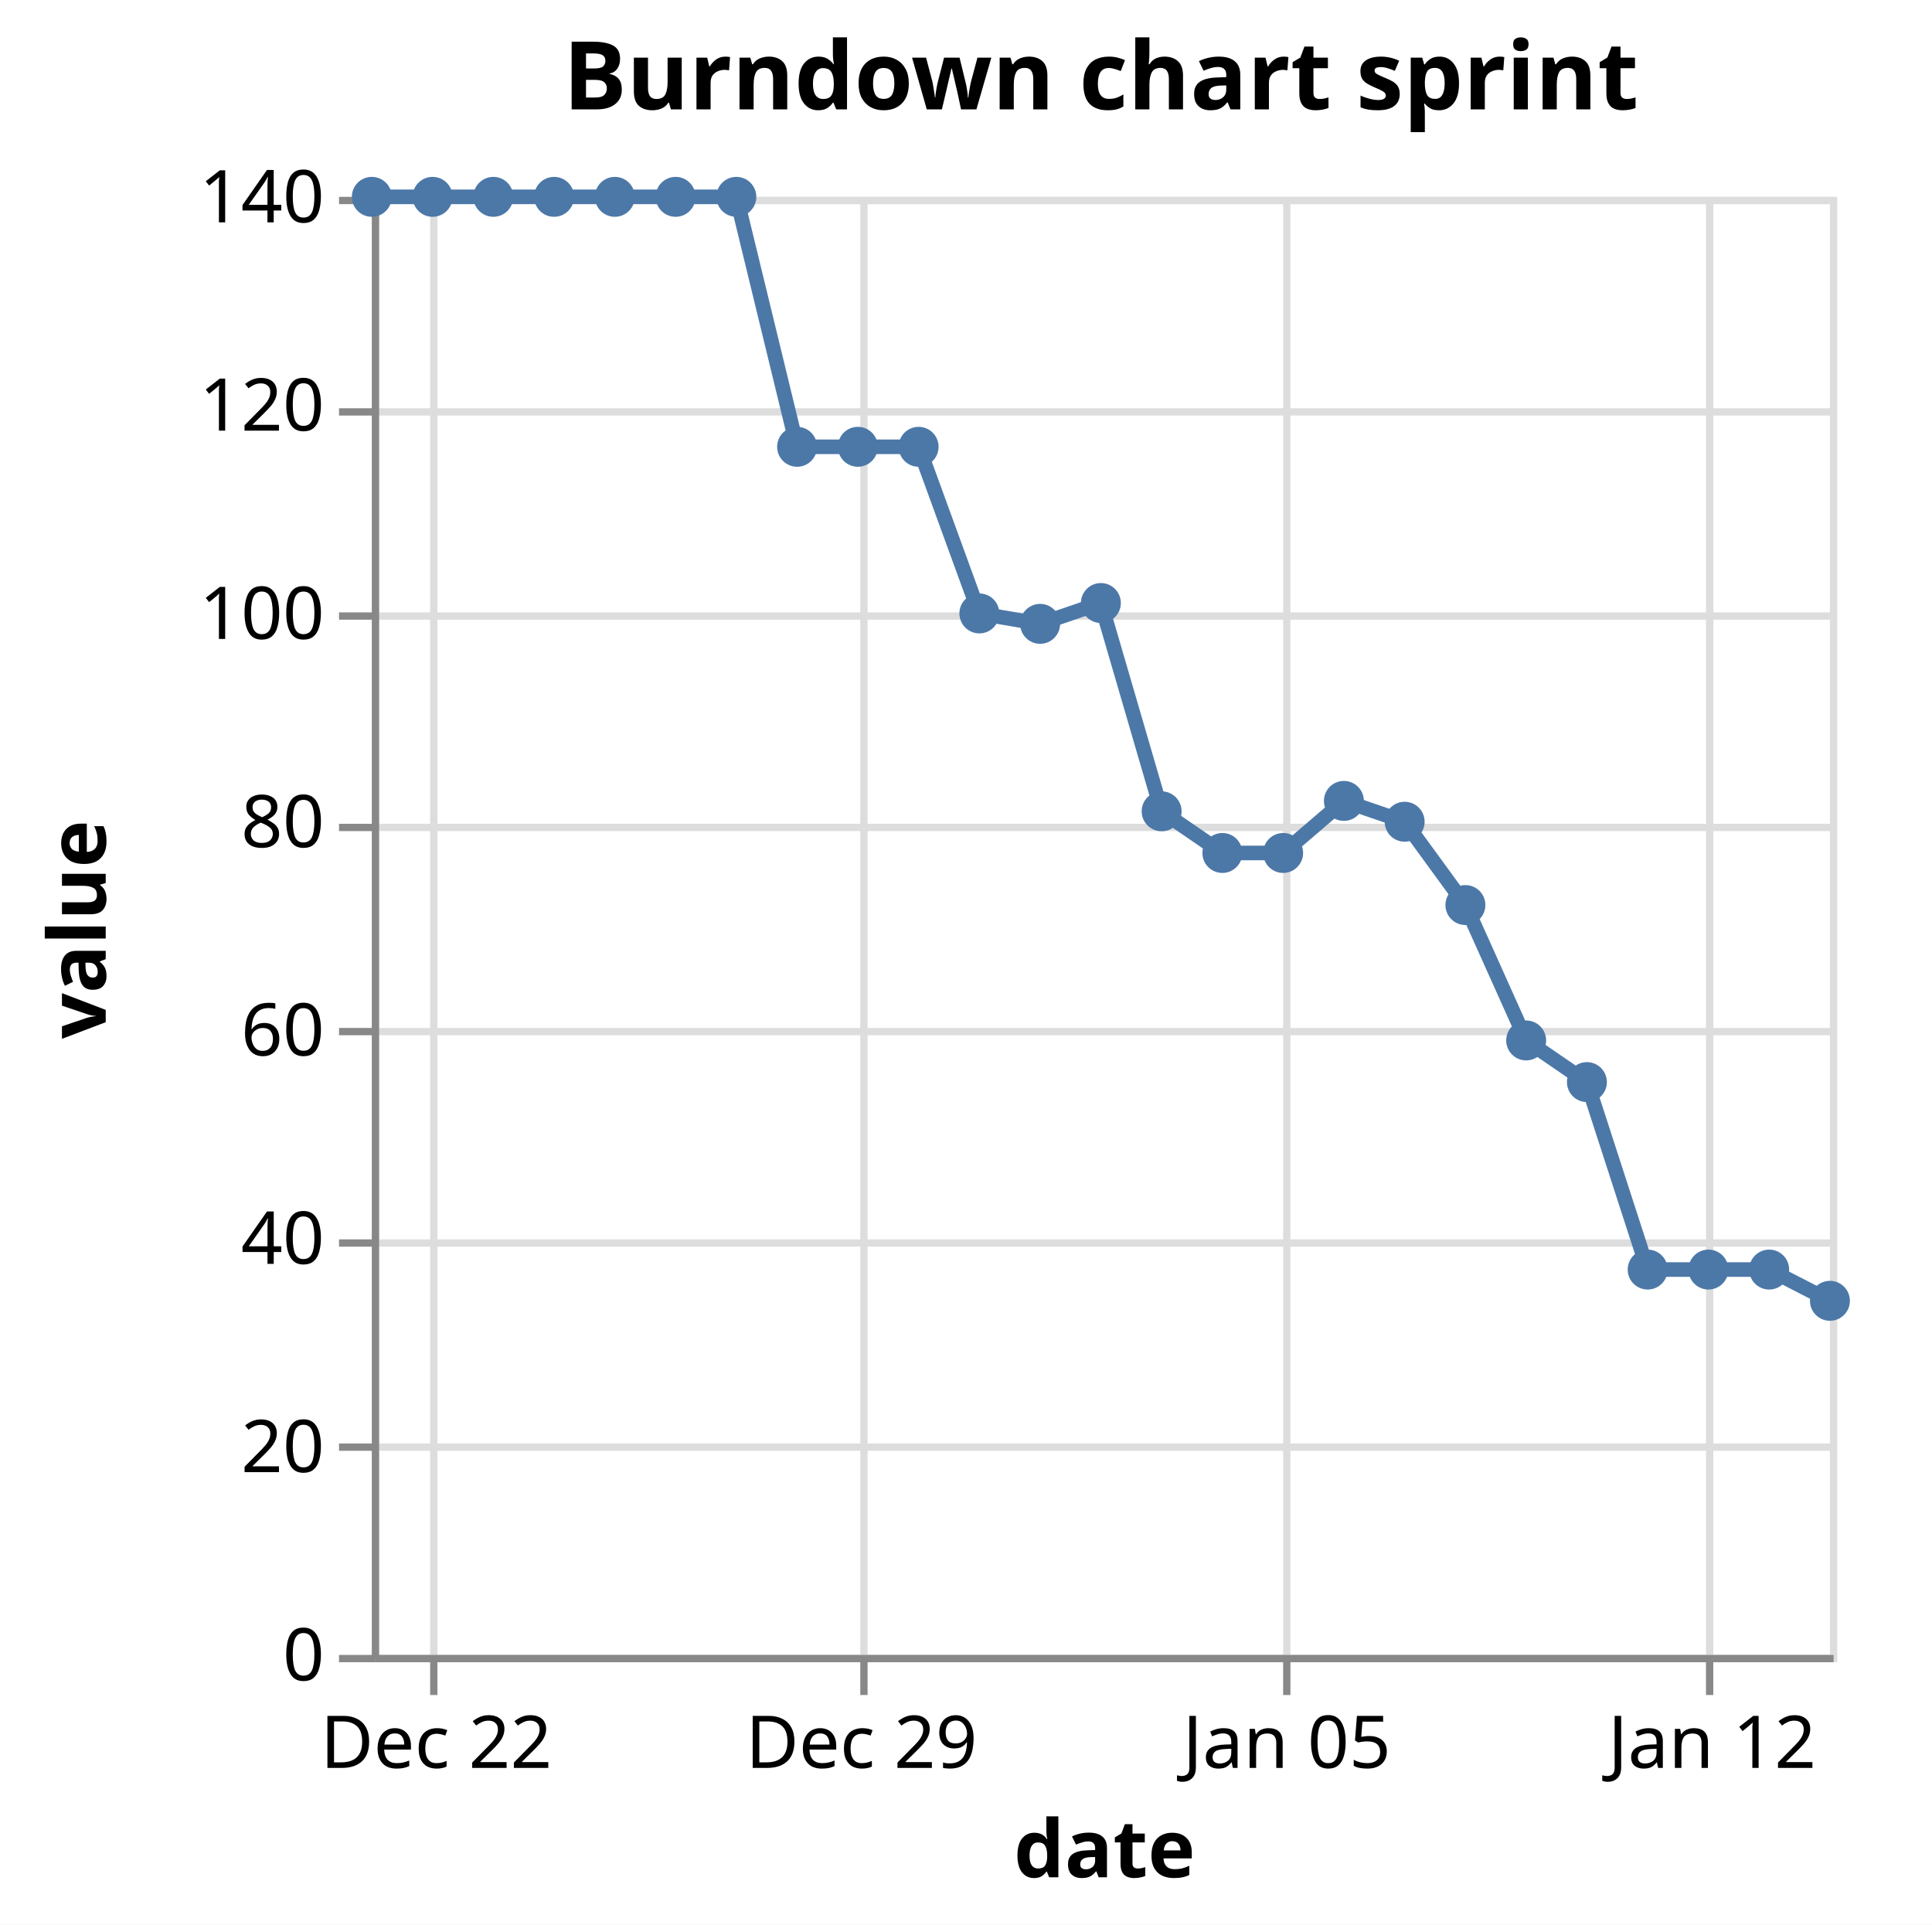
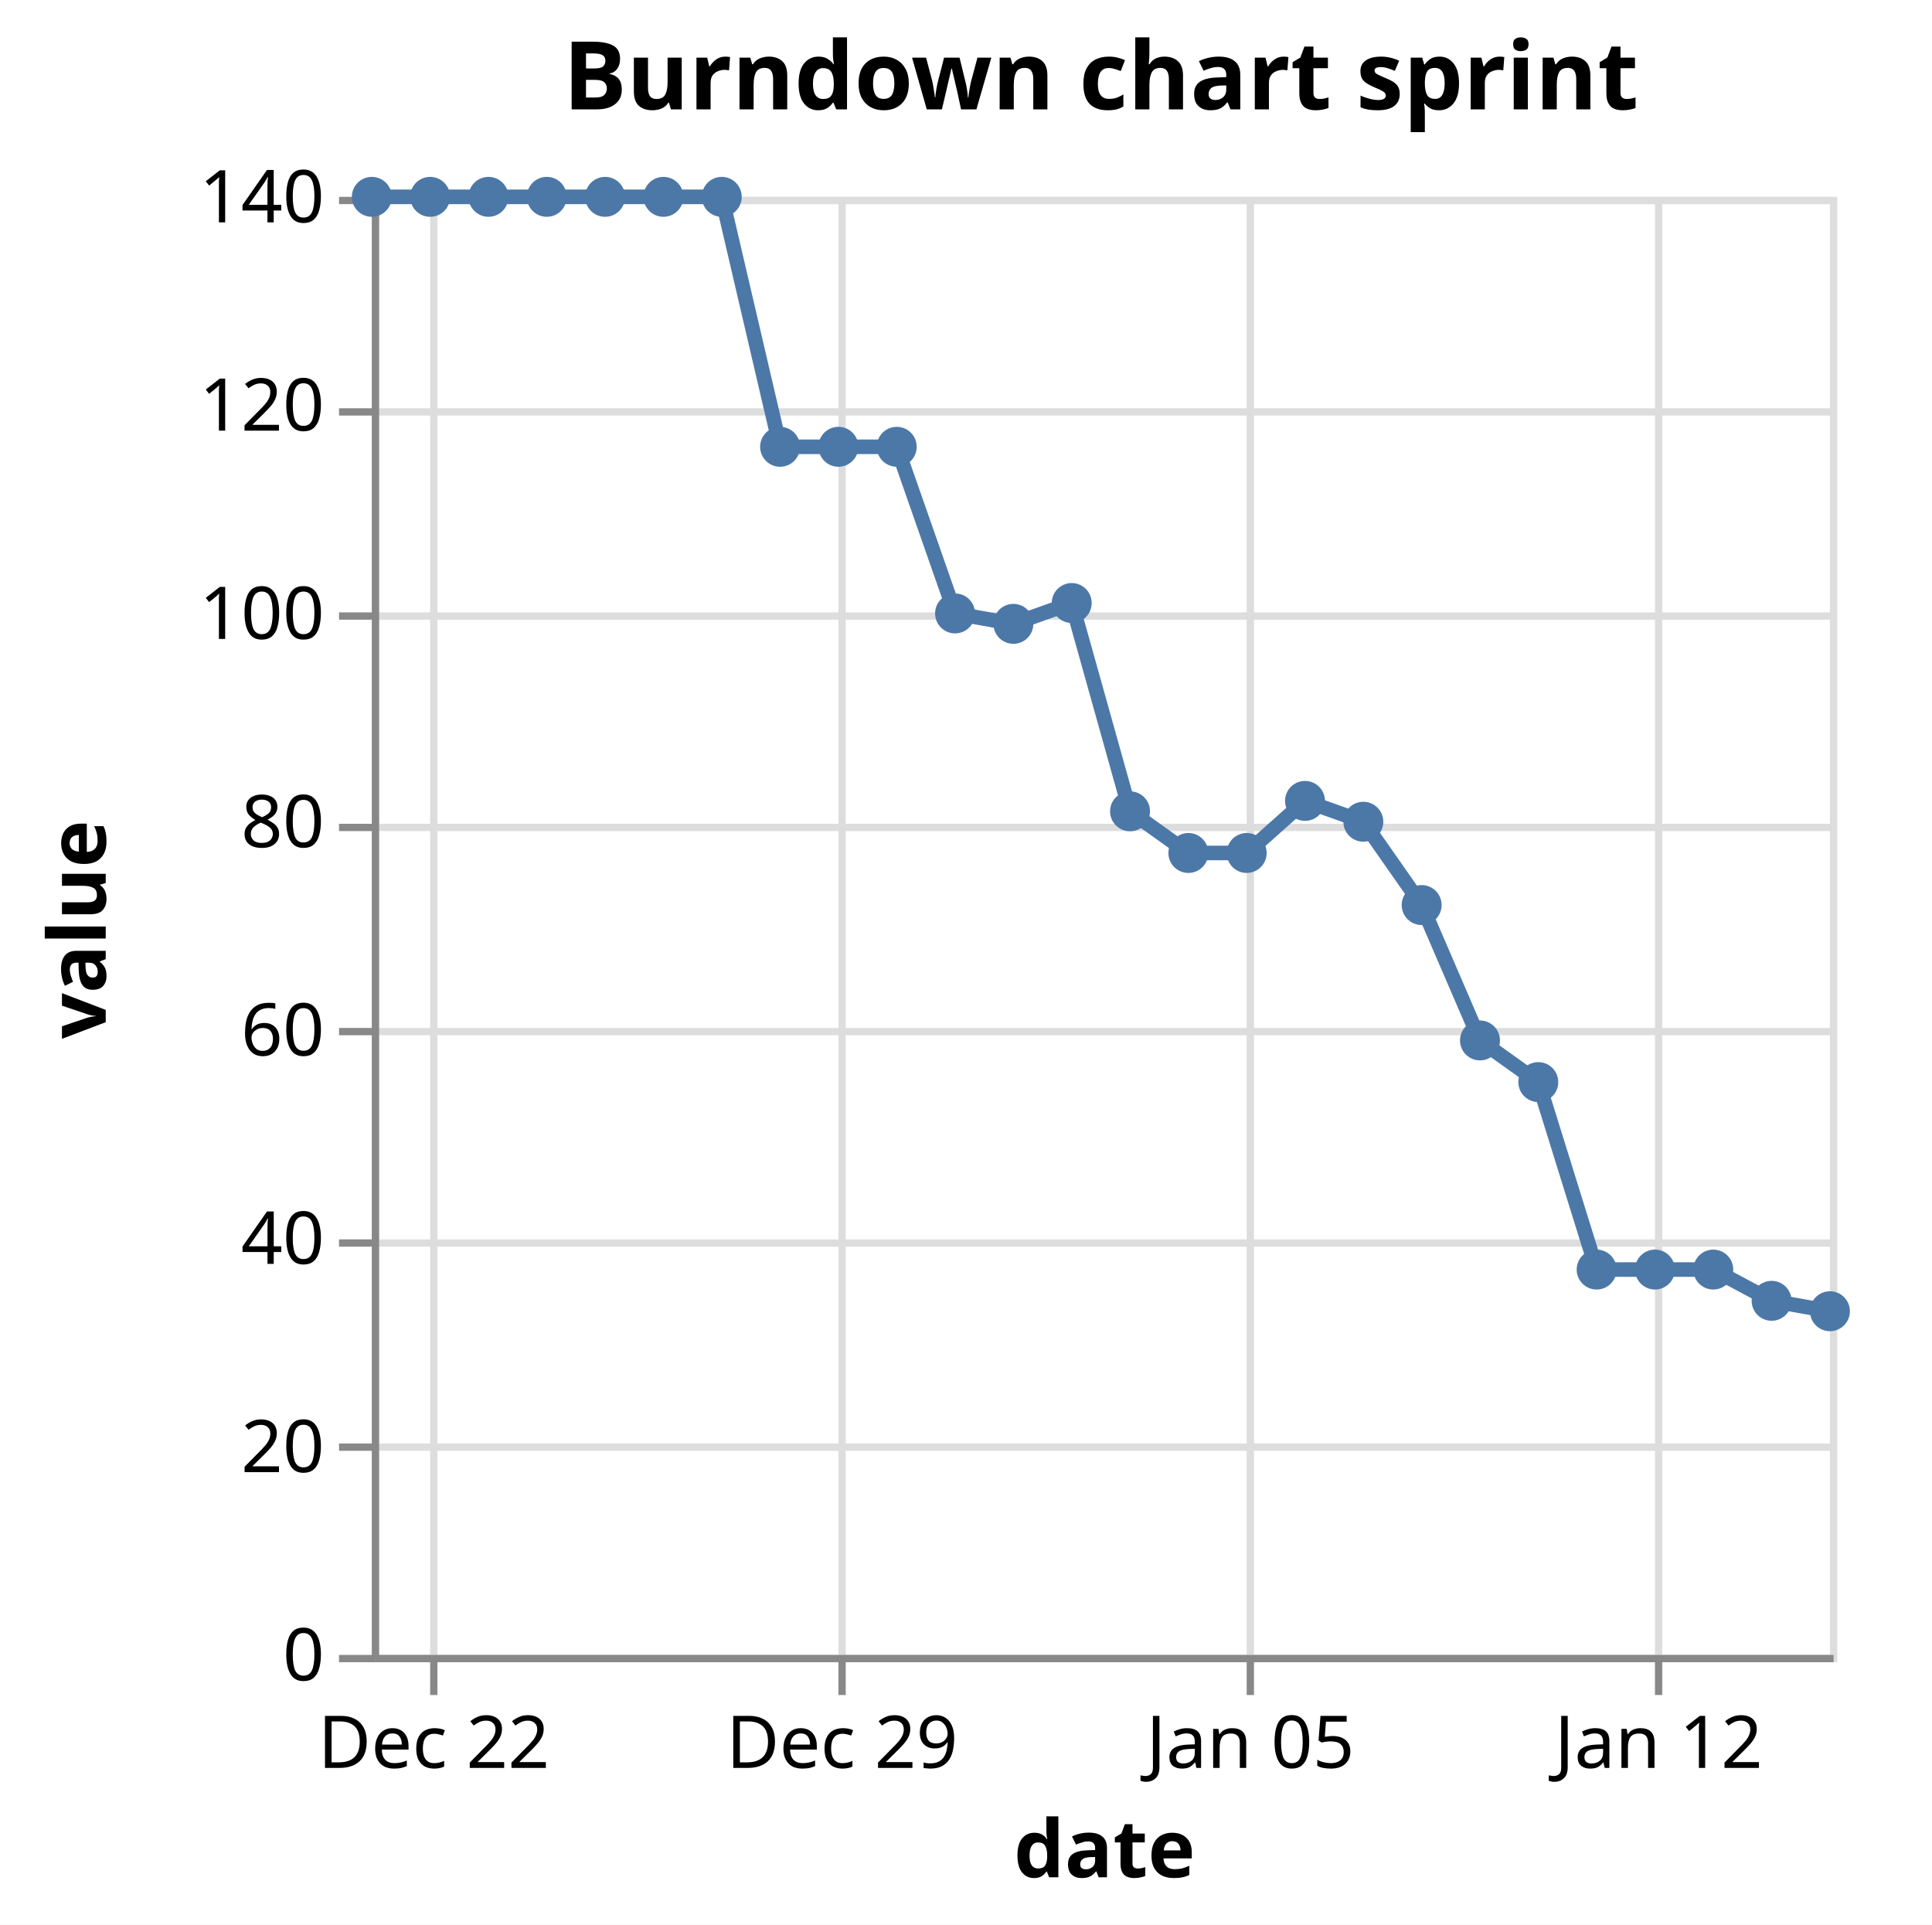
<svg xmlns="http://www.w3.org/2000/svg" version="1.1" class="marks" width="265" height="264" viewBox="0 0 265 264">
  <rect width="265" height="264" fill="white" />
  <g fill="none" stroke-miterlimit="10" transform="translate(51,27)">
    <g class="mark-group role-frame root" role="graphics-object" aria-roledescription="group mark container">
      <g transform="translate(0,0)">
        <path class="background" aria-hidden="true" d="M0.5,0.5h200v200h-200Z" stroke="#ddd" />
        <g>
          <g class="mark-group role-axis" aria-hidden="true">
            <g transform="translate(0.5,200.5)">
              <path class="background" aria-hidden="true" d="M0,0h0v0h0Z" pointer-events="none" />
              <g>
                <g class="mark-rule role-axis-grid" pointer-events="none">
                  <line transform="translate(8,-200)" x2="0" y2="200" stroke="#ddd" stroke-width="1" opacity="1" />
-                   <line transform="translate(67,-200)" x2="0" y2="200" stroke="#ddd" stroke-width="1" opacity="1" />
-                   <line transform="translate(125,-200)" x2="0" y2="200" stroke="#ddd" stroke-width="1" opacity="1" />
-                   <line transform="translate(183,-200)" x2="0" y2="200" stroke="#ddd" stroke-width="1" opacity="1" />
+                   <line transform="translate(64,-200)" x2="0" y2="200" stroke="#ddd" stroke-width="1" opacity="1" />
+                   <line transform="translate(120,-200)" x2="0" y2="200" stroke="#ddd" stroke-width="1" opacity="1" />
+                   <line transform="translate(176,-200)" x2="0" y2="200" stroke="#ddd" stroke-width="1" opacity="1" />
                </g>
              </g>
              <path class="foreground" aria-hidden="true" d="" pointer-events="none" display="none" />
            </g>
          </g>
          <g class="mark-group role-axis" aria-hidden="true">
            <g transform="translate(0.5,0.5)">
              <path class="background" aria-hidden="true" d="M0,0h0v0h0Z" pointer-events="none" />
              <g>
                <g class="mark-rule role-axis-grid" pointer-events="none">
                  <line transform="translate(0,200)" x2="200" y2="0" stroke="#ddd" stroke-width="1" opacity="1" />
                  <line transform="translate(0,171)" x2="200" y2="0" stroke="#ddd" stroke-width="1" opacity="1" />
                  <line transform="translate(0,143)" x2="200" y2="0" stroke="#ddd" stroke-width="1" opacity="1" />
                  <line transform="translate(0,114)" x2="200" y2="0" stroke="#ddd" stroke-width="1" opacity="1" />
                  <line transform="translate(0,86)" x2="200" y2="0" stroke="#ddd" stroke-width="1" opacity="1" />
                  <line transform="translate(0,57)" x2="200" y2="0" stroke="#ddd" stroke-width="1" opacity="1" />
                  <line transform="translate(0,29)" x2="200" y2="0" stroke="#ddd" stroke-width="1" opacity="1" />
                  <line transform="translate(0,0)" x2="200" y2="0" stroke="#ddd" stroke-width="1" opacity="1" />
                </g>
              </g>
              <path class="foreground" aria-hidden="true" d="" pointer-events="none" display="none" />
            </g>
          </g>
-           <g class="mark-group role-axis" role="graphics-symbol" aria-roledescription="axis" aria-label="X-axis titled 'date' for a time scale with values from December 21 to January 14">
+           <g class="mark-group role-axis" role="graphics-symbol" aria-roledescription="axis" aria-label="X-axis titled 'date' for a time scale with values from December 21 to January 15">
            <g transform="translate(0.5,200.5)">
              <path class="background" aria-hidden="true" d="M0,0h0v0h0Z" pointer-events="none" />
              <g>
                <g class="mark-rule role-axis-tick" pointer-events="none">
                  <line transform="translate(8,0)" x2="0" y2="5" stroke="#888" stroke-width="1" opacity="1" />
-                   <line transform="translate(67,0)" x2="0" y2="5" stroke="#888" stroke-width="1" opacity="1" />
-                   <line transform="translate(125,0)" x2="0" y2="5" stroke="#888" stroke-width="1" opacity="1" />
-                   <line transform="translate(183,0)" x2="0" y2="5" stroke="#888" stroke-width="1" opacity="1" />
+                   <line transform="translate(64,0)" x2="0" y2="5" stroke="#888" stroke-width="1" opacity="1" />
+                   <line transform="translate(120,0)" x2="0" y2="5" stroke="#888" stroke-width="1" opacity="1" />
+                   <line transform="translate(176,0)" x2="0" y2="5" stroke="#888" stroke-width="1" opacity="1" />
                </g>
                <g class="mark-text role-axis-label" pointer-events="none">
-                   <text text-anchor="middle" transform="translate(8.333333,15)" font-family="sans-serif" font-size="10px" fill="#000" opacity="1">Dec 22</text>
-                   <text text-anchor="middle" transform="translate(66.66667,15)" font-family="sans-serif" font-size="10px" fill="#000" opacity="1">Dec 29</text>
-                   <text text-anchor="middle" transform="translate(125,15)" font-family="sans-serif" font-size="10px" fill="#000" opacity="1">Jan 05</text>
-                   <text text-anchor="middle" transform="translate(183.3333,15)" font-family="sans-serif" font-size="10px" fill="#000" opacity="1">Jan 12</text>
+                   <text text-anchor="middle" transform="translate(8,15)" font-family="sans-serif" font-size="10px" fill="#000" opacity="1">Dec 22</text>
+                   <text text-anchor="middle" transform="translate(64,15)" font-family="sans-serif" font-size="10px" fill="#000" opacity="1">Dec 29</text>
+                   <text text-anchor="middle" transform="translate(120,15)" font-family="sans-serif" font-size="10px" fill="#000" opacity="1">Jan 05</text>
+                   <text text-anchor="middle" transform="translate(176,15)" font-family="sans-serif" font-size="10px" fill="#000" opacity="1">Jan 12</text>
                </g>
                <g class="mark-rule role-axis-domain" pointer-events="none">
                  <line transform="translate(0,0)" x2="200" y2="0" stroke="#888" stroke-width="1" opacity="1" />
                </g>
                <g class="mark-text role-axis-title" pointer-events="none">
                  <text text-anchor="middle" transform="translate(100,30)" font-family="sans-serif" font-size="11px" font-weight="bold" fill="#000" opacity="1">date</text>
                </g>
              </g>
              <path class="foreground" aria-hidden="true" d="" pointer-events="none" display="none" />
            </g>
          </g>
          <g class="mark-group role-axis" role="graphics-symbol" aria-roledescription="axis" aria-label="Y-axis titled 'value' for a linear scale with values from 0 to 140">
            <g transform="translate(0.5,0.5)">
              <path class="background" aria-hidden="true" d="M0,0h0v0h0Z" pointer-events="none" />
              <g>
                <g class="mark-rule role-axis-tick" pointer-events="none">
                  <line transform="translate(0,200)" x2="-5" y2="0" stroke="#888" stroke-width="1" opacity="1" />
                  <line transform="translate(0,171)" x2="-5" y2="0" stroke="#888" stroke-width="1" opacity="1" />
                  <line transform="translate(0,143)" x2="-5" y2="0" stroke="#888" stroke-width="1" opacity="1" />
                  <line transform="translate(0,114)" x2="-5" y2="0" stroke="#888" stroke-width="1" opacity="1" />
                  <line transform="translate(0,86)" x2="-5" y2="0" stroke="#888" stroke-width="1" opacity="1" />
                  <line transform="translate(0,57)" x2="-5" y2="0" stroke="#888" stroke-width="1" opacity="1" />
                  <line transform="translate(0,29)" x2="-5" y2="0" stroke="#888" stroke-width="1" opacity="1" />
                  <line transform="translate(0,0)" x2="-5" y2="0" stroke="#888" stroke-width="1" opacity="1" />
                </g>
                <g class="mark-text role-axis-label" pointer-events="none">
                  <text text-anchor="end" transform="translate(-7,203)" font-family="sans-serif" font-size="10px" fill="#000" opacity="1">0</text>
                  <text text-anchor="end" transform="translate(-7,174.4286)" font-family="sans-serif" font-size="10px" fill="#000" opacity="1">20</text>
                  <text text-anchor="end" transform="translate(-7,145.8571)" font-family="sans-serif" font-size="10px" fill="#000" opacity="1">40</text>
                  <text text-anchor="end" transform="translate(-7,117.2857)" font-family="sans-serif" font-size="10px" fill="#000" opacity="1">60</text>
                  <text text-anchor="end" transform="translate(-7,88.71429)" font-family="sans-serif" font-size="10px" fill="#000" opacity="1">80</text>
                  <text text-anchor="end" transform="translate(-7,60.14286)" font-family="sans-serif" font-size="10px" fill="#000" opacity="1">100</text>
                  <text text-anchor="end" transform="translate(-7,31.57143)" font-family="sans-serif" font-size="10px" fill="#000" opacity="1">120</text>
                  <text text-anchor="end" transform="translate(-7,3)" font-family="sans-serif" font-size="10px" fill="#000" opacity="1">140</text>
                </g>
                <g class="mark-rule role-axis-domain" pointer-events="none">
                  <line transform="translate(0,200)" x2="0" y2="-200" stroke="#888" stroke-width="1" opacity="1" />
                </g>
                <g class="mark-text role-axis-title" pointer-events="none">
                  <text text-anchor="middle" transform="translate(-35,100) rotate(-90) translate(0,-2)" font-family="sans-serif" font-size="11px" font-weight="bold" fill="#000" opacity="1">value</text>
                </g>
              </g>
              <path class="foreground" aria-hidden="true" d="" pointer-events="none" display="none" />
            </g>
          </g>
          <g class="mark-line role-mark layer_0_layer_0_marks" role="graphics-object" aria-roledescription="line mark container">
-             <path aria-label="date: Dec 21; value: 140" role="graphics-symbol" aria-roledescription="line mark" d="M0,0L8.333,0L16.667,0L25,0L33.333,0L41.667,0L50,0L58.333,34.286L66.667,34.286L75,34.286L83.333,57.143L91.667,58.571L100,55.714L108.333,84.286L116.667,90L125,90L133.333,82.857L141.667,85.714L150,97.143L158.333,115.714L166.667,121.429L175,147.143L183.333,147.143L191.667,147.143L200,151.429" stroke="#4c78a8" stroke-width="2" />
+             <path aria-label="date: Dec 21; value: 140" role="graphics-symbol" aria-roledescription="line mark" d="M0,0L8,0L16,0L24,0L32,0L40,0L48,0L56,34.286L64,34.286L72,34.286L80,57.143L88,58.571L96,55.714L104,84.286L112,90L120,90L128,82.857L136,85.714L144,97.143L152,115.714L160,121.429L168,147.143L176,147.143L184,147.143L192,151.429L200,152.857" stroke="#4c78a8" stroke-width="2" />
          </g>
          <g class="mark-symbol role-mark layer_0_layer_1_marks" role="graphics-object" aria-roledescription="symbol mark container">
            <path aria-label="date: Dec 21; value: 140" role="graphics-symbol" aria-roledescription="point" transform="translate(0,0)" d="M2.739,0A2.739,2.739,0,1,1,-2.739,0A2.739,2.739,0,1,1,2.739,0" fill="#4c78a8" stroke-width="2" opacity="1" />
-             <path aria-label="date: Dec 22; value: 140" role="graphics-symbol" aria-roledescription="point" transform="translate(8.333333,0)" d="M2.739,0A2.739,2.739,0,1,1,-2.739,0A2.739,2.739,0,1,1,2.739,0" fill="#4c78a8" stroke-width="2" opacity="1" />
-             <path aria-label="date: Dec 23; value: 140" role="graphics-symbol" aria-roledescription="point" transform="translate(16.66667,0)" d="M2.739,0A2.739,2.739,0,1,1,-2.739,0A2.739,2.739,0,1,1,2.739,0" fill="#4c78a8" stroke-width="2" opacity="1" />
-             <path aria-label="date: Dec 24; value: 140" role="graphics-symbol" aria-roledescription="point" transform="translate(25,0)" d="M2.739,0A2.739,2.739,0,1,1,-2.739,0A2.739,2.739,0,1,1,2.739,0" fill="#4c78a8" stroke-width="2" opacity="1" />
-             <path aria-label="date: Dec 25; value: 140" role="graphics-symbol" aria-roledescription="point" transform="translate(33.33333,0)" d="M2.739,0A2.739,2.739,0,1,1,-2.739,0A2.739,2.739,0,1,1,2.739,0" fill="#4c78a8" stroke-width="2" opacity="1" />
-             <path aria-label="date: Dec 26; value: 140" role="graphics-symbol" aria-roledescription="point" transform="translate(41.66667,0)" d="M2.739,0A2.739,2.739,0,1,1,-2.739,0A2.739,2.739,0,1,1,2.739,0" fill="#4c78a8" stroke-width="2" opacity="1" />
-             <path aria-label="date: Dec 27; value: 140" role="graphics-symbol" aria-roledescription="point" transform="translate(50,0)" d="M2.739,0A2.739,2.739,0,1,1,-2.739,0A2.739,2.739,0,1,1,2.739,0" fill="#4c78a8" stroke-width="2" opacity="1" />
-             <path aria-label="date: Dec 28; value: 116" role="graphics-symbol" aria-roledescription="point" transform="translate(58.33333,34.28571)" d="M2.739,0A2.739,2.739,0,1,1,-2.739,0A2.739,2.739,0,1,1,2.739,0" fill="#4c78a8" stroke-width="2" opacity="1" />
-             <path aria-label="date: Dec 29; value: 116" role="graphics-symbol" aria-roledescription="point" transform="translate(66.66667,34.28571)" d="M2.739,0A2.739,2.739,0,1,1,-2.739,0A2.739,2.739,0,1,1,2.739,0" fill="#4c78a8" stroke-width="2" opacity="1" />
-             <path aria-label="date: Dec 30; value: 116" role="graphics-symbol" aria-roledescription="point" transform="translate(75,34.28571)" d="M2.739,0A2.739,2.739,0,1,1,-2.739,0A2.739,2.739,0,1,1,2.739,0" fill="#4c78a8" stroke-width="2" opacity="1" />
-             <path aria-label="date: Dec 31; value: 100" role="graphics-symbol" aria-roledescription="point" transform="translate(83.33333,57.14286)" d="M2.739,0A2.739,2.739,0,1,1,-2.739,0A2.739,2.739,0,1,1,2.739,0" fill="#4c78a8" stroke-width="2" opacity="1" />
-             <path aria-label="date: Jan 01; value: 99" role="graphics-symbol" aria-roledescription="point" transform="translate(91.66667,58.57143)" d="M2.739,0A2.739,2.739,0,1,1,-2.739,0A2.739,2.739,0,1,1,2.739,0" fill="#4c78a8" stroke-width="2" opacity="1" />
-             <path aria-label="date: Jan 02; value: 101" role="graphics-symbol" aria-roledescription="point" transform="translate(100,55.71429)" d="M2.739,0A2.739,2.739,0,1,1,-2.739,0A2.739,2.739,0,1,1,2.739,0" fill="#4c78a8" stroke-width="2" opacity="1" />
-             <path aria-label="date: Jan 03; value: 81" role="graphics-symbol" aria-roledescription="point" transform="translate(108.3333,84.28571)" d="M2.739,0A2.739,2.739,0,1,1,-2.739,0A2.739,2.739,0,1,1,2.739,0" fill="#4c78a8" stroke-width="2" opacity="1" />
-             <path aria-label="date: Jan 04; value: 77" role="graphics-symbol" aria-roledescription="point" transform="translate(116.6667,90)" d="M2.739,0A2.739,2.739,0,1,1,-2.739,0A2.739,2.739,0,1,1,2.739,0" fill="#4c78a8" stroke-width="2" opacity="1" />
-             <path aria-label="date: Jan 05; value: 77" role="graphics-symbol" aria-roledescription="point" transform="translate(125,90)" d="M2.739,0A2.739,2.739,0,1,1,-2.739,0A2.739,2.739,0,1,1,2.739,0" fill="#4c78a8" stroke-width="2" opacity="1" />
-             <path aria-label="date: Jan 06; value: 82" role="graphics-symbol" aria-roledescription="point" transform="translate(133.3333,82.85714)" d="M2.739,0A2.739,2.739,0,1,1,-2.739,0A2.739,2.739,0,1,1,2.739,0" fill="#4c78a8" stroke-width="2" opacity="1" />
-             <path aria-label="date: Jan 07; value: 80" role="graphics-symbol" aria-roledescription="point" transform="translate(141.6667,85.71429)" d="M2.739,0A2.739,2.739,0,1,1,-2.739,0A2.739,2.739,0,1,1,2.739,0" fill="#4c78a8" stroke-width="2" opacity="1" />
-             <path aria-label="date: Jan 08; value: 72" role="graphics-symbol" aria-roledescription="point" transform="translate(150,97.14286)" d="M2.739,0A2.739,2.739,0,1,1,-2.739,0A2.739,2.739,0,1,1,2.739,0" fill="#4c78a8" stroke-width="2" opacity="1" />
-             <path aria-label="date: Jan 09; value: 59" role="graphics-symbol" aria-roledescription="point" transform="translate(158.3333,115.7143)" d="M2.739,0A2.739,2.739,0,1,1,-2.739,0A2.739,2.739,0,1,1,2.739,0" fill="#4c78a8" stroke-width="2" opacity="1" />
-             <path aria-label="date: Jan 10; value: 55" role="graphics-symbol" aria-roledescription="point" transform="translate(166.6667,121.4286)" d="M2.739,0A2.739,2.739,0,1,1,-2.739,0A2.739,2.739,0,1,1,2.739,0" fill="#4c78a8" stroke-width="2" opacity="1" />
-             <path aria-label="date: Jan 11; value: 37" role="graphics-symbol" aria-roledescription="point" transform="translate(175,147.1429)" d="M2.739,0A2.739,2.739,0,1,1,-2.739,0A2.739,2.739,0,1,1,2.739,0" fill="#4c78a8" stroke-width="2" opacity="1" />
-             <path aria-label="date: Jan 12; value: 37" role="graphics-symbol" aria-roledescription="point" transform="translate(183.3333,147.1429)" d="M2.739,0A2.739,2.739,0,1,1,-2.739,0A2.739,2.739,0,1,1,2.739,0" fill="#4c78a8" stroke-width="2" opacity="1" />
-             <path aria-label="date: Jan 13; value: 37" role="graphics-symbol" aria-roledescription="point" transform="translate(191.6667,147.1429)" d="M2.739,0A2.739,2.739,0,1,1,-2.739,0A2.739,2.739,0,1,1,2.739,0" fill="#4c78a8" stroke-width="2" opacity="1" />
-             <path aria-label="date: Jan 14; value: 34" role="graphics-symbol" aria-roledescription="point" transform="translate(200,151.4286)" d="M2.739,0A2.739,2.739,0,1,1,-2.739,0A2.739,2.739,0,1,1,2.739,0" fill="#4c78a8" stroke-width="2" opacity="1" />
+             <path aria-label="date: Dec 22; value: 140" role="graphics-symbol" aria-roledescription="point" transform="translate(8,0)" d="M2.739,0A2.739,2.739,0,1,1,-2.739,0A2.739,2.739,0,1,1,2.739,0" fill="#4c78a8" stroke-width="2" opacity="1" />
+             <path aria-label="date: Dec 23; value: 140" role="graphics-symbol" aria-roledescription="point" transform="translate(16,0)" d="M2.739,0A2.739,2.739,0,1,1,-2.739,0A2.739,2.739,0,1,1,2.739,0" fill="#4c78a8" stroke-width="2" opacity="1" />
+             <path aria-label="date: Dec 24; value: 140" role="graphics-symbol" aria-roledescription="point" transform="translate(24,0)" d="M2.739,0A2.739,2.739,0,1,1,-2.739,0A2.739,2.739,0,1,1,2.739,0" fill="#4c78a8" stroke-width="2" opacity="1" />
+             <path aria-label="date: Dec 25; value: 140" role="graphics-symbol" aria-roledescription="point" transform="translate(32,0)" d="M2.739,0A2.739,2.739,0,1,1,-2.739,0A2.739,2.739,0,1,1,2.739,0" fill="#4c78a8" stroke-width="2" opacity="1" />
+             <path aria-label="date: Dec 26; value: 140" role="graphics-symbol" aria-roledescription="point" transform="translate(40,0)" d="M2.739,0A2.739,2.739,0,1,1,-2.739,0A2.739,2.739,0,1,1,2.739,0" fill="#4c78a8" stroke-width="2" opacity="1" />
+             <path aria-label="date: Dec 27; value: 140" role="graphics-symbol" aria-roledescription="point" transform="translate(48,0)" d="M2.739,0A2.739,2.739,0,1,1,-2.739,0A2.739,2.739,0,1,1,2.739,0" fill="#4c78a8" stroke-width="2" opacity="1" />
+             <path aria-label="date: Dec 28; value: 116" role="graphics-symbol" aria-roledescription="point" transform="translate(56,34.28571)" d="M2.739,0A2.739,2.739,0,1,1,-2.739,0A2.739,2.739,0,1,1,2.739,0" fill="#4c78a8" stroke-width="2" opacity="1" />
+             <path aria-label="date: Dec 29; value: 116" role="graphics-symbol" aria-roledescription="point" transform="translate(64,34.28571)" d="M2.739,0A2.739,2.739,0,1,1,-2.739,0A2.739,2.739,0,1,1,2.739,0" fill="#4c78a8" stroke-width="2" opacity="1" />
+             <path aria-label="date: Dec 30; value: 116" role="graphics-symbol" aria-roledescription="point" transform="translate(72,34.28571)" d="M2.739,0A2.739,2.739,0,1,1,-2.739,0A2.739,2.739,0,1,1,2.739,0" fill="#4c78a8" stroke-width="2" opacity="1" />
+             <path aria-label="date: Dec 31; value: 100" role="graphics-symbol" aria-roledescription="point" transform="translate(80,57.14286)" d="M2.739,0A2.739,2.739,0,1,1,-2.739,0A2.739,2.739,0,1,1,2.739,0" fill="#4c78a8" stroke-width="2" opacity="1" />
+             <path aria-label="date: Jan 01; value: 99" role="graphics-symbol" aria-roledescription="point" transform="translate(88,58.57143)" d="M2.739,0A2.739,2.739,0,1,1,-2.739,0A2.739,2.739,0,1,1,2.739,0" fill="#4c78a8" stroke-width="2" opacity="1" />
+             <path aria-label="date: Jan 02; value: 101" role="graphics-symbol" aria-roledescription="point" transform="translate(96,55.71429)" d="M2.739,0A2.739,2.739,0,1,1,-2.739,0A2.739,2.739,0,1,1,2.739,0" fill="#4c78a8" stroke-width="2" opacity="1" />
+             <path aria-label="date: Jan 03; value: 81" role="graphics-symbol" aria-roledescription="point" transform="translate(104,84.28571)" d="M2.739,0A2.739,2.739,0,1,1,-2.739,0A2.739,2.739,0,1,1,2.739,0" fill="#4c78a8" stroke-width="2" opacity="1" />
+             <path aria-label="date: Jan 04; value: 77" role="graphics-symbol" aria-roledescription="point" transform="translate(112,90)" d="M2.739,0A2.739,2.739,0,1,1,-2.739,0A2.739,2.739,0,1,1,2.739,0" fill="#4c78a8" stroke-width="2" opacity="1" />
+             <path aria-label="date: Jan 05; value: 77" role="graphics-symbol" aria-roledescription="point" transform="translate(120,90)" d="M2.739,0A2.739,2.739,0,1,1,-2.739,0A2.739,2.739,0,1,1,2.739,0" fill="#4c78a8" stroke-width="2" opacity="1" />
+             <path aria-label="date: Jan 06; value: 82" role="graphics-symbol" aria-roledescription="point" transform="translate(128,82.85714)" d="M2.739,0A2.739,2.739,0,1,1,-2.739,0A2.739,2.739,0,1,1,2.739,0" fill="#4c78a8" stroke-width="2" opacity="1" />
+             <path aria-label="date: Jan 07; value: 80" role="graphics-symbol" aria-roledescription="point" transform="translate(136,85.71429)" d="M2.739,0A2.739,2.739,0,1,1,-2.739,0A2.739,2.739,0,1,1,2.739,0" fill="#4c78a8" stroke-width="2" opacity="1" />
+             <path aria-label="date: Jan 08; value: 72" role="graphics-symbol" aria-roledescription="point" transform="translate(144,97.14286)" d="M2.739,0A2.739,2.739,0,1,1,-2.739,0A2.739,2.739,0,1,1,2.739,0" fill="#4c78a8" stroke-width="2" opacity="1" />
+             <path aria-label="date: Jan 09; value: 59" role="graphics-symbol" aria-roledescription="point" transform="translate(152,115.7143)" d="M2.739,0A2.739,2.739,0,1,1,-2.739,0A2.739,2.739,0,1,1,2.739,0" fill="#4c78a8" stroke-width="2" opacity="1" />
+             <path aria-label="date: Jan 10; value: 55" role="graphics-symbol" aria-roledescription="point" transform="translate(160,121.4286)" d="M2.739,0A2.739,2.739,0,1,1,-2.739,0A2.739,2.739,0,1,1,2.739,0" fill="#4c78a8" stroke-width="2" opacity="1" />
+             <path aria-label="date: Jan 11; value: 37" role="graphics-symbol" aria-roledescription="point" transform="translate(168,147.1429)" d="M2.739,0A2.739,2.739,0,1,1,-2.739,0A2.739,2.739,0,1,1,2.739,0" fill="#4c78a8" stroke-width="2" opacity="1" />
+             <path aria-label="date: Jan 12; value: 37" role="graphics-symbol" aria-roledescription="point" transform="translate(176,147.1429)" d="M2.739,0A2.739,2.739,0,1,1,-2.739,0A2.739,2.739,0,1,1,2.739,0" fill="#4c78a8" stroke-width="2" opacity="1" />
+             <path aria-label="date: Jan 13; value: 37" role="graphics-symbol" aria-roledescription="point" transform="translate(184,147.1429)" d="M2.739,0A2.739,2.739,0,1,1,-2.739,0A2.739,2.739,0,1,1,2.739,0" fill="#4c78a8" stroke-width="2" opacity="1" />
+             <path aria-label="date: Jan 14; value: 34" role="graphics-symbol" aria-roledescription="point" transform="translate(192,151.4286)" d="M2.739,0A2.739,2.739,0,1,1,-2.739,0A2.739,2.739,0,1,1,2.739,0" fill="#4c78a8" stroke-width="2" opacity="1" />
+             <path aria-label="date: Jan 15; value: 33" role="graphics-symbol" aria-roledescription="point" transform="translate(200,152.8571)" d="M2.739,0A2.739,2.739,0,1,1,-2.739,0A2.739,2.739,0,1,1,2.739,0" fill="#4c78a8" stroke-width="2" opacity="1" />
          </g>
          <g class="mark-group role-title">
            <g transform="translate(100,-22)">
              <path class="background" aria-hidden="true" d="M0,0h0v0h0Z" pointer-events="none" />
              <g>
                <g class="mark-text role-title-text" role="graphics-symbol" aria-roledescription="title" aria-label="Title text 'Burndown chart sprint'" pointer-events="none">
                  <text text-anchor="middle" transform="translate(0,10)" font-family="sans-serif" font-size="13px" font-weight="bold" fill="#000" opacity="1">Burndown chart sprint</text>
                </g>
              </g>
              <path class="foreground" aria-hidden="true" d="" pointer-events="none" display="none" />
            </g>
          </g>
        </g>
        <path class="foreground" aria-hidden="true" d="" display="none" />
      </g>
    </g>
  </g>
</svg>
